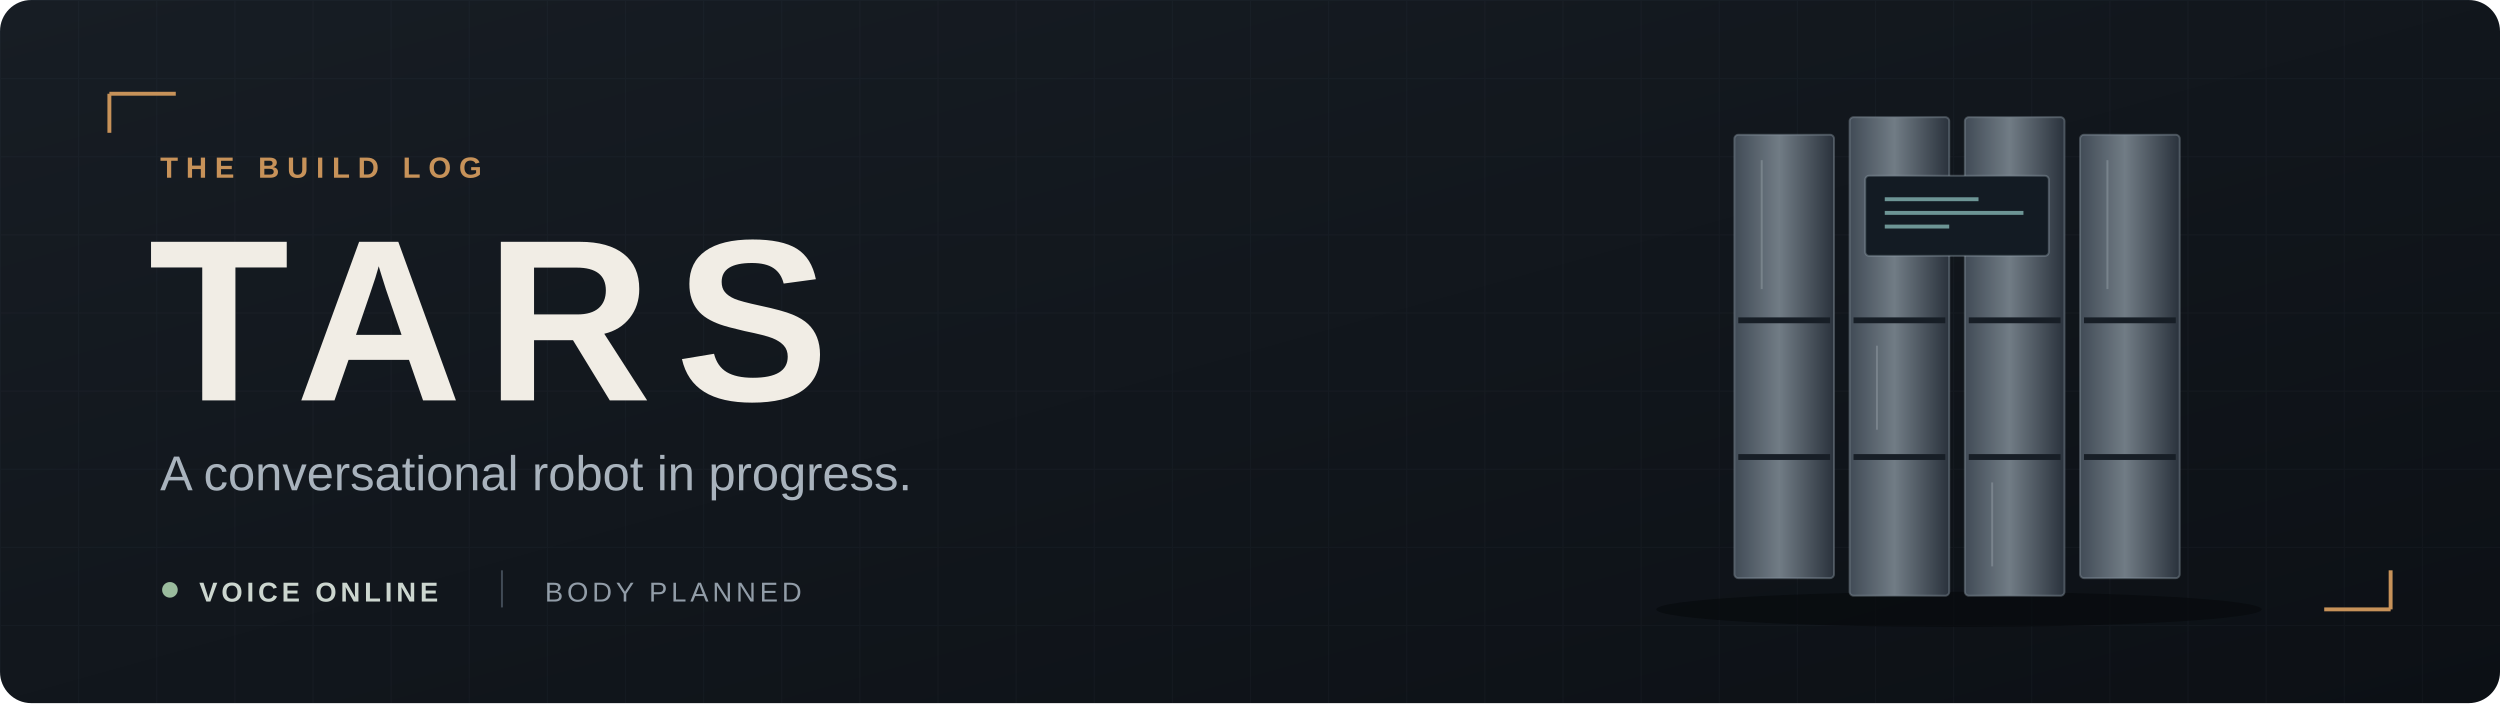
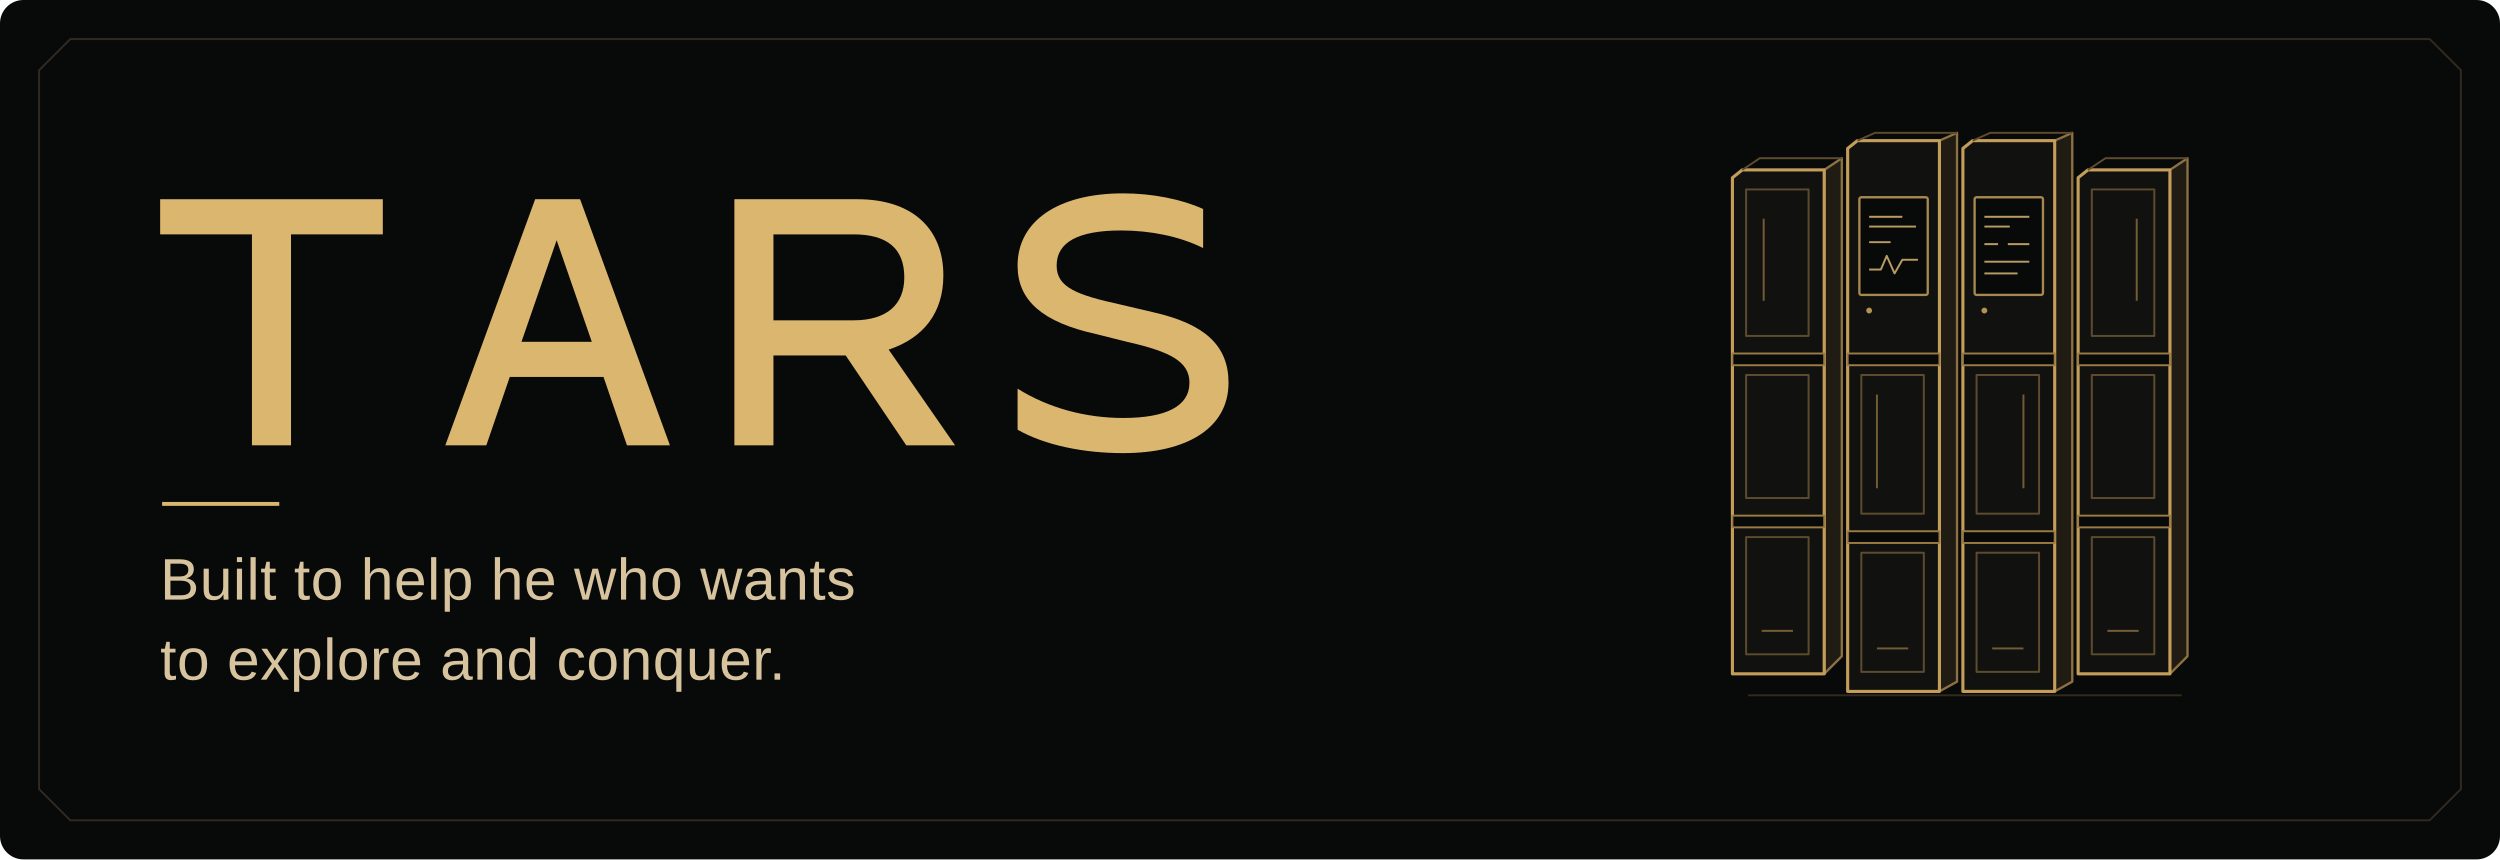
- <svg xmlns="http://www.w3.org/2000/svg" width="1280" height="360" viewBox="0 0 1280 360" role="img" aria-labelledby="title desc">
-   <defs>
-     <linearGradient id="bg" x2="1" y2="1">
-       <stop stop-color="#171d24" />
-       <stop offset="1" stop-color="#0c1015" />
-     </linearGradient>
-     <linearGradient id="metal" x2="1" y2="0">
-       <stop stop-color="#414b56" />
-       <stop offset="0.45" stop-color="#717c85" />
-       <stop offset="1" stop-color="#2a323c" />
-     </linearGradient>
-     <pattern id="grid" width="40" height="40" patternUnits="userSpaceOnUse">
-       <path d="M40 0H0V40" fill="none" stroke="#aab8c8" stroke-opacity="0.035" />
-     </pattern>
-   </defs>
-   <rect width="1280" height="360" rx="16" fill="url(#bg)" />
-   <rect width="1280" height="360" rx="16" fill="url(#grid)" />
-   <path d="M56 48h34M56 48v20M1224 312h-34M1224 312v-20" fill="none" stroke="#c79259" stroke-width="2" />
-   <g font-family="Arial, Helvetica, sans-serif">
-     <text x="82" y="91" fill="#c79259" font-size="15" font-weight="700" letter-spacing="4">THE BUILD LOG</text>
-     <text x="76" y="205" fill="#f1ede5" font-size="118" font-weight="800" letter-spacing="12">TARS</text>
-     <text x="82" y="251" fill="#a9b3bd" font-size="25">A conversational robot in progress.</text>
-     <circle cx="87" cy="302" r="4" fill="#9abb9d" />
-     <text x="102" y="308" fill="#ccd6cf" font-size="14" font-weight="700" letter-spacing="2">VOICE ONLINE</text>
-     <path d="M257 292v19" stroke="#414b56" />
-     <text x="279" y="308" fill="#929da8" font-size="14" letter-spacing="2">BODY PLANNED</text>
+ <svg xmlns="http://www.w3.org/2000/svg" width="1280" height="440" viewBox="0 0 1280 440" role="img" aria-labelledby="title desc">
+   <rect width="1280" height="440" rx="12" fill="#080909" />
+   <path d="M36 20H1244L1260 36V404L1244 420H36L20 404V36Z" fill="none" stroke="#302a20" />
+   <g fill="#dbb66e" transform="translate(82 102)">
+     <path d="M0 0H114V18H67V126H47V18H0Z" />
+     <path d="M146 126L192 0H215L261 126H239L227 91H179L167 126ZM185 73H221L203 21Z" fill-rule="evenodd" />
+     <path d="M294 126V0H357C385 0 401 15 401 39C401 58 391 71 373 77L407 126H382L351 80H314V126ZM314 18V62H355C372 62 381 54 381 40C381 25 372 18 355 18Z" fill-rule="evenodd" />
+     <path d="M534 5V25C522 19 507 16 492 16C470 16 459 22 459 34C459 45 469 49 492 54L509 58C535 64 547 75 547 94C547 117 526 130 493 130C473 130 453 126 439 118V97C455 107 474 112 493 112C515 112 527 106 527 94C527 83 517 78 495 73L479 69C452 63 439 52 439 34C439 11 460 -3 493 -3C508 -3 523 0 534 5Z" />
  </g>
-   <g transform="translate(888 60)">
-     <ellipse cx="115" cy="252" rx="155" ry="9" fill="#06090c" opacity="0.65" />
-     <g fill="url(#metal)" stroke="#87949f" stroke-opacity="0.45">
-       <rect x="0" y="9" width="51" height="227" rx="2" />
-       <rect x="59" y="0" width="51" height="245" rx="2" />
-       <rect x="118" y="0" width="51" height="245" rx="2" />
-       <rect x="177" y="9" width="51" height="227" rx="2" />
+   <path d="M83 258H143" stroke="#dbb66e" stroke-width="2" />
+   <text x="82" y="307" fill="#d7c49f" font-family="Arial, Helvetica, sans-serif" font-size="30" letter-spacing="0.3">
+     <tspan x="82" dy="0">Built to help he who wants</tspan>
+     <tspan x="82" dy="41">to explore and conquer.</tspan>
+   </text>
+   <g transform="translate(887 68)" stroke-linejoin="round">
+     <path d="M8 288H230" stroke="#342a1c" />
+     <g fill="#201c14" stroke="#8c7143" stroke-width="1.2">
+       <path d="M47 19L56 13V268L47 277Z" />
+       <path d="M106 4L115 0V281L106 286Z" />
+       <path d="M165 4L174 0V281L165 286Z" />
+       <path d="M224 19L233 13V268L224 277Z" />
    </g>
-     <g stroke="#171e26" stroke-width="3">
-       <path d="M2 104h47M61 104h47M120 104h47M179 104h47" />
-       <path d="M2 174h47M61 174h47M120 174h47M179 174h47" />
+     <g fill="#11120f" stroke="#c39d59" stroke-width="1.6">
+       <path d="M0 23L5 19H47V277H0Z" />
+       <path d="M59 8L64 4H106V286H59Z" />
+       <path d="M118 8L123 4H165V286H118Z" />
+       <path d="M177 23L182 19H224V277H177Z" />
    </g>
-     <rect x="67" y="30" width="94" height="41" rx="2" fill="#131b23" stroke="#91a0aa" stroke-opacity="0.4" />
-     <path d="M77 42h48M77 49h71M77 56h33" stroke="#7caaa9" stroke-width="2" opacity="0.85" />
-     <path d="M14 22v66M73 117v43M132 187v43M191 22v66" stroke="#b4bec6" stroke-opacity="0.3" />
+     <g fill="none" stroke="#5d4b2e" stroke-width="1">
+       <path d="M5 19L14 13H56M64 4L73 0H115M123 4L132 0H174M182 19L191 13H233" />
+       <path d="M7 29H39V104H7ZM184 29H216V104H184Z" />
+       <path d="M7 124H39V187H7ZM66 124H98V195H66ZM125 124H157V195H125ZM184 124H216V187H184Z" />
+       <path d="M7 207H39V267H7ZM66 215H98V276H66ZM125 215H157V276H125ZM184 207H216V267H184Z" />
+     </g>
+     <g fill="#080909" stroke="#9b7b45" stroke-width="1">
+       <path d="M0 113H47V119H0ZM59 113H106V119H59ZM118 113H165V119H118ZM177 113H224V119H177Z" />
+       <path d="M0 196H47V202H0ZM59 204H106V210H59ZM118 204H165V210H118ZM177 196H224V202H177Z" />
+     </g>
+     <g fill="#080909" stroke="#a7884e" stroke-width="1.2">
+       <rect x="65" y="33" width="35" height="50" rx="1" />
+       <rect x="124" y="33" width="35" height="50" rx="1" />
+     </g>
+     <g fill="none" stroke="#d6b573" stroke-width="1" opacity="0.85">
+       <path d="M70 43H87M70 48H94M70 56H81M70 70H76L79 63L83 72L87 65H95" />
+       <path d="M129 43H152M129 48H142M129 57H136M141 57H152M129 66H152M129 72H146" />
+     </g>
+     <g fill="#b49154">
+       <circle cx="70" cy="91" r="1.5" />
+       <circle cx="129" cy="91" r="1.5" />
+     </g>
+     <g stroke="#735b35" stroke-width="1">
+       <path d="M16 44V86M207 44V86M74 134V182M149 134V182" />
+       <path d="M15 255H31M74 264H90M133 264H149M192 255H208" />
+     </g>
  </g>
</svg>
